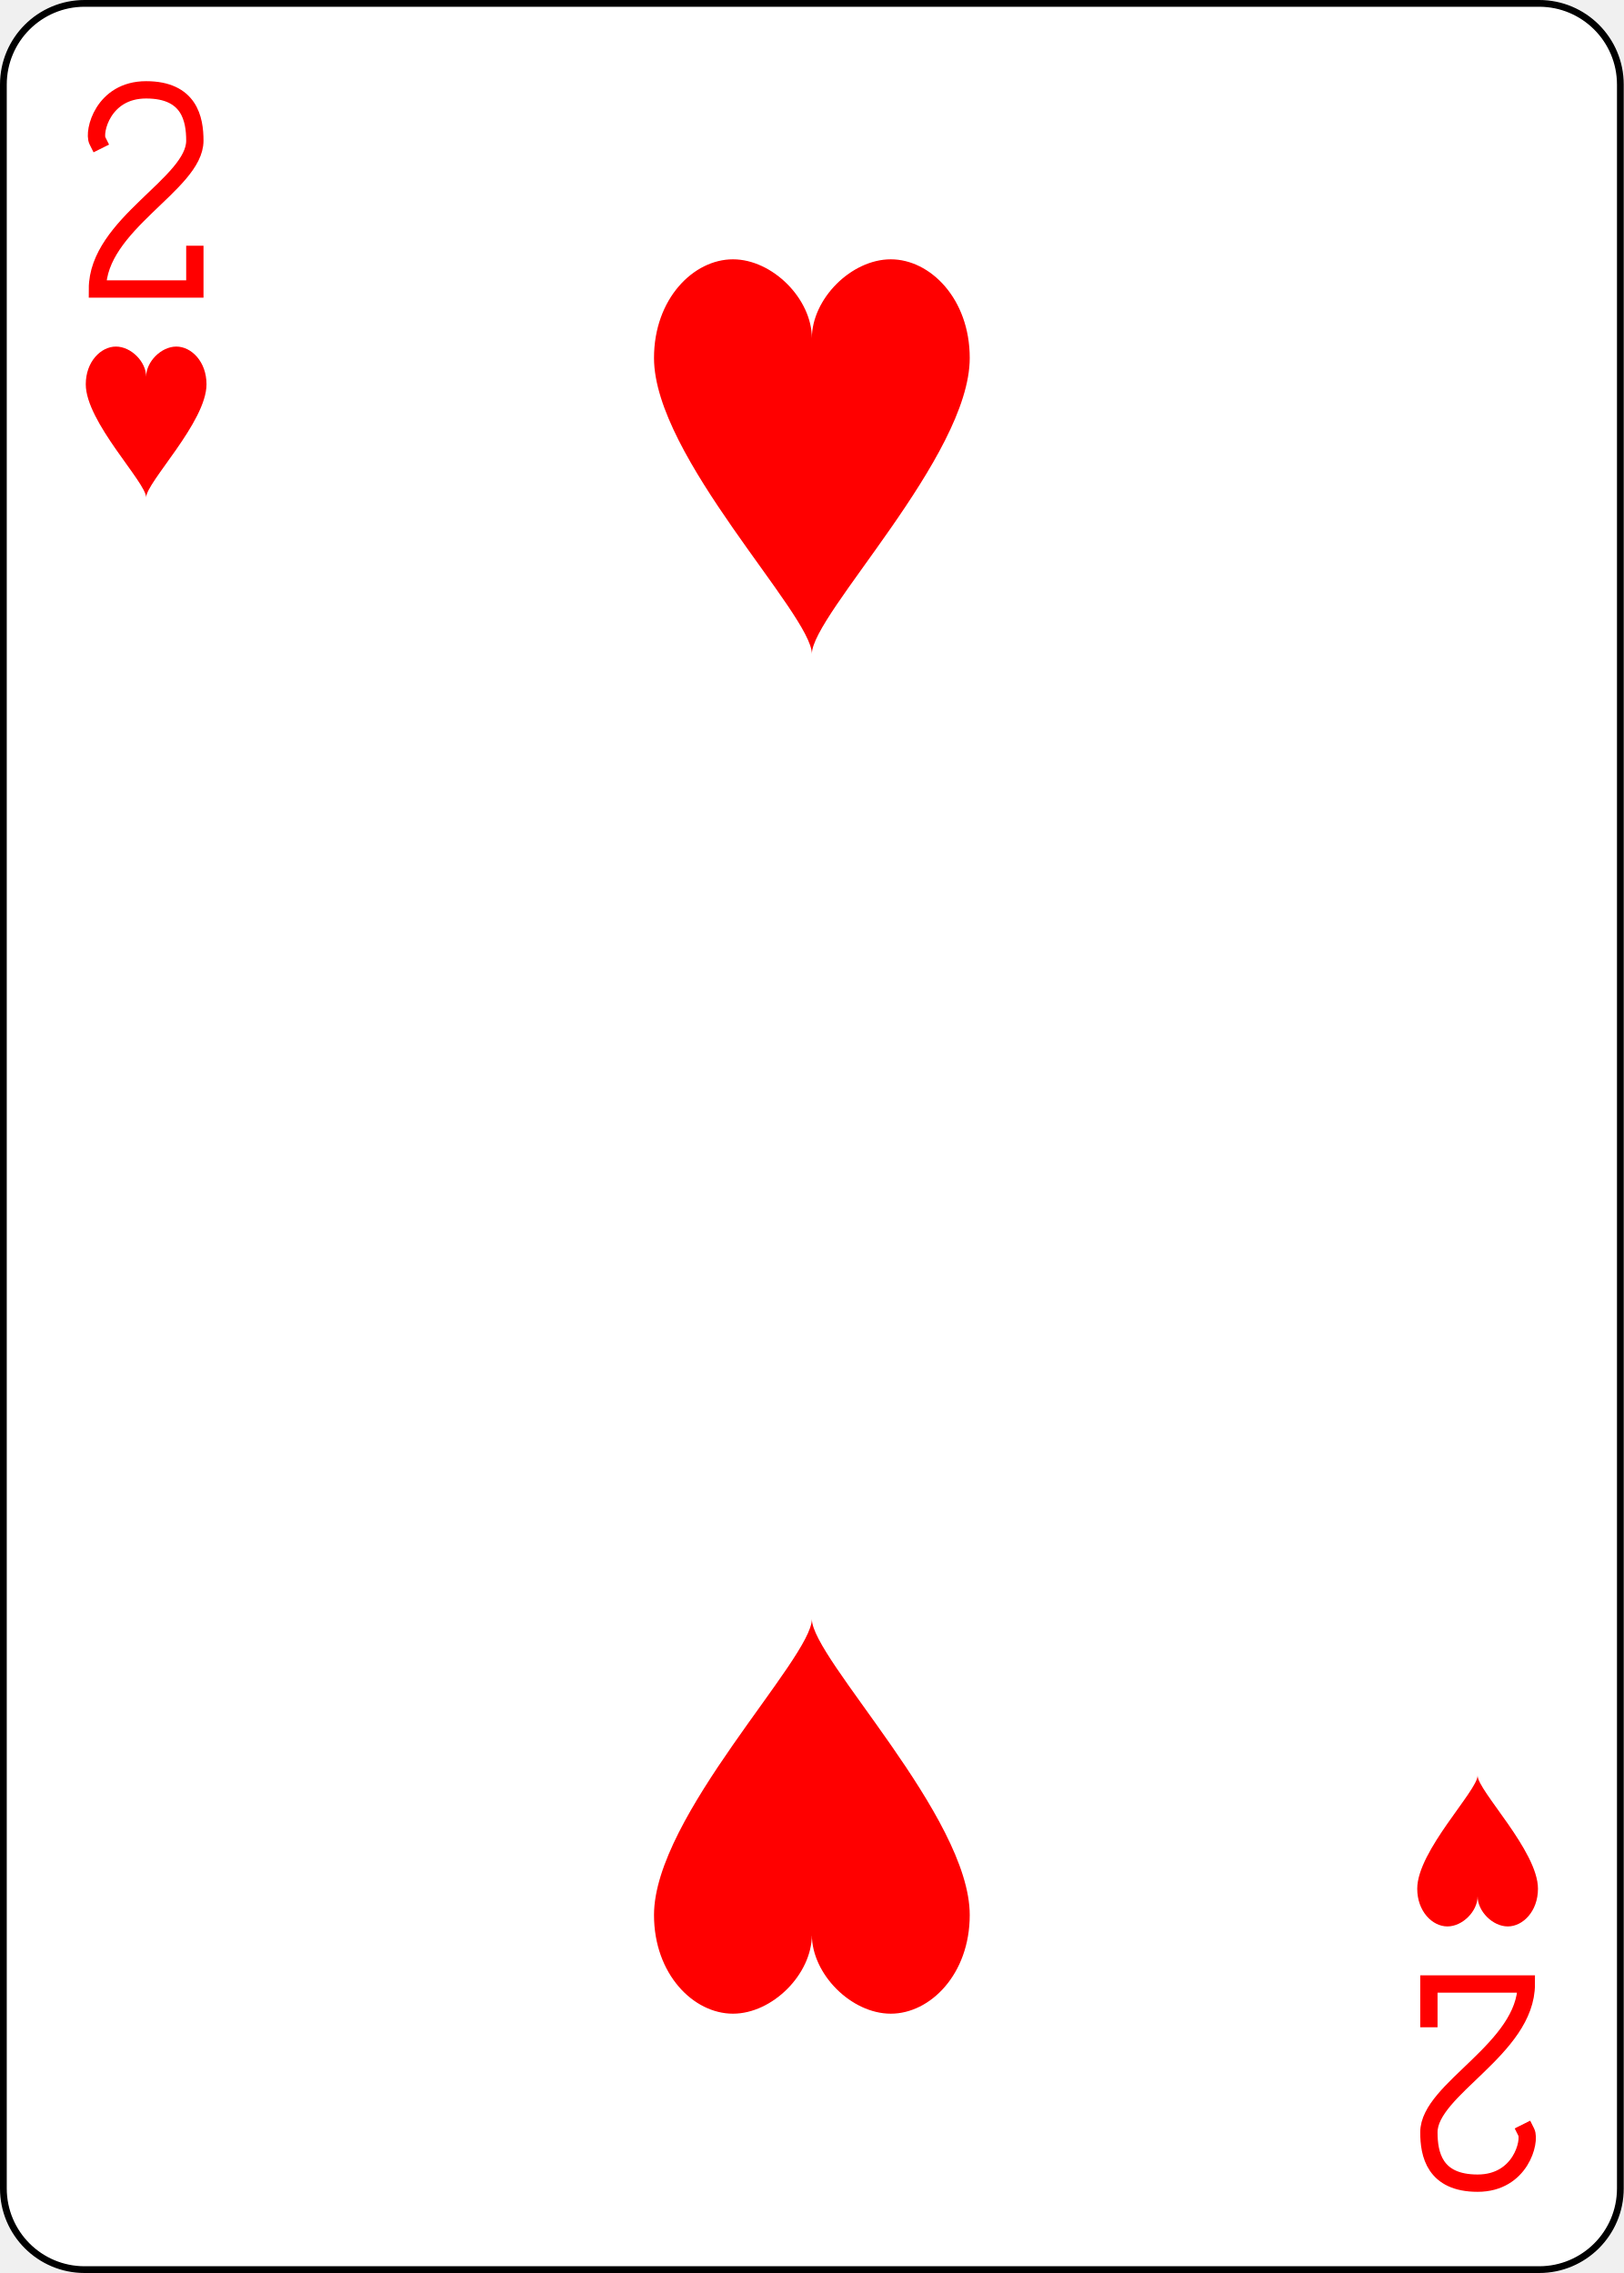
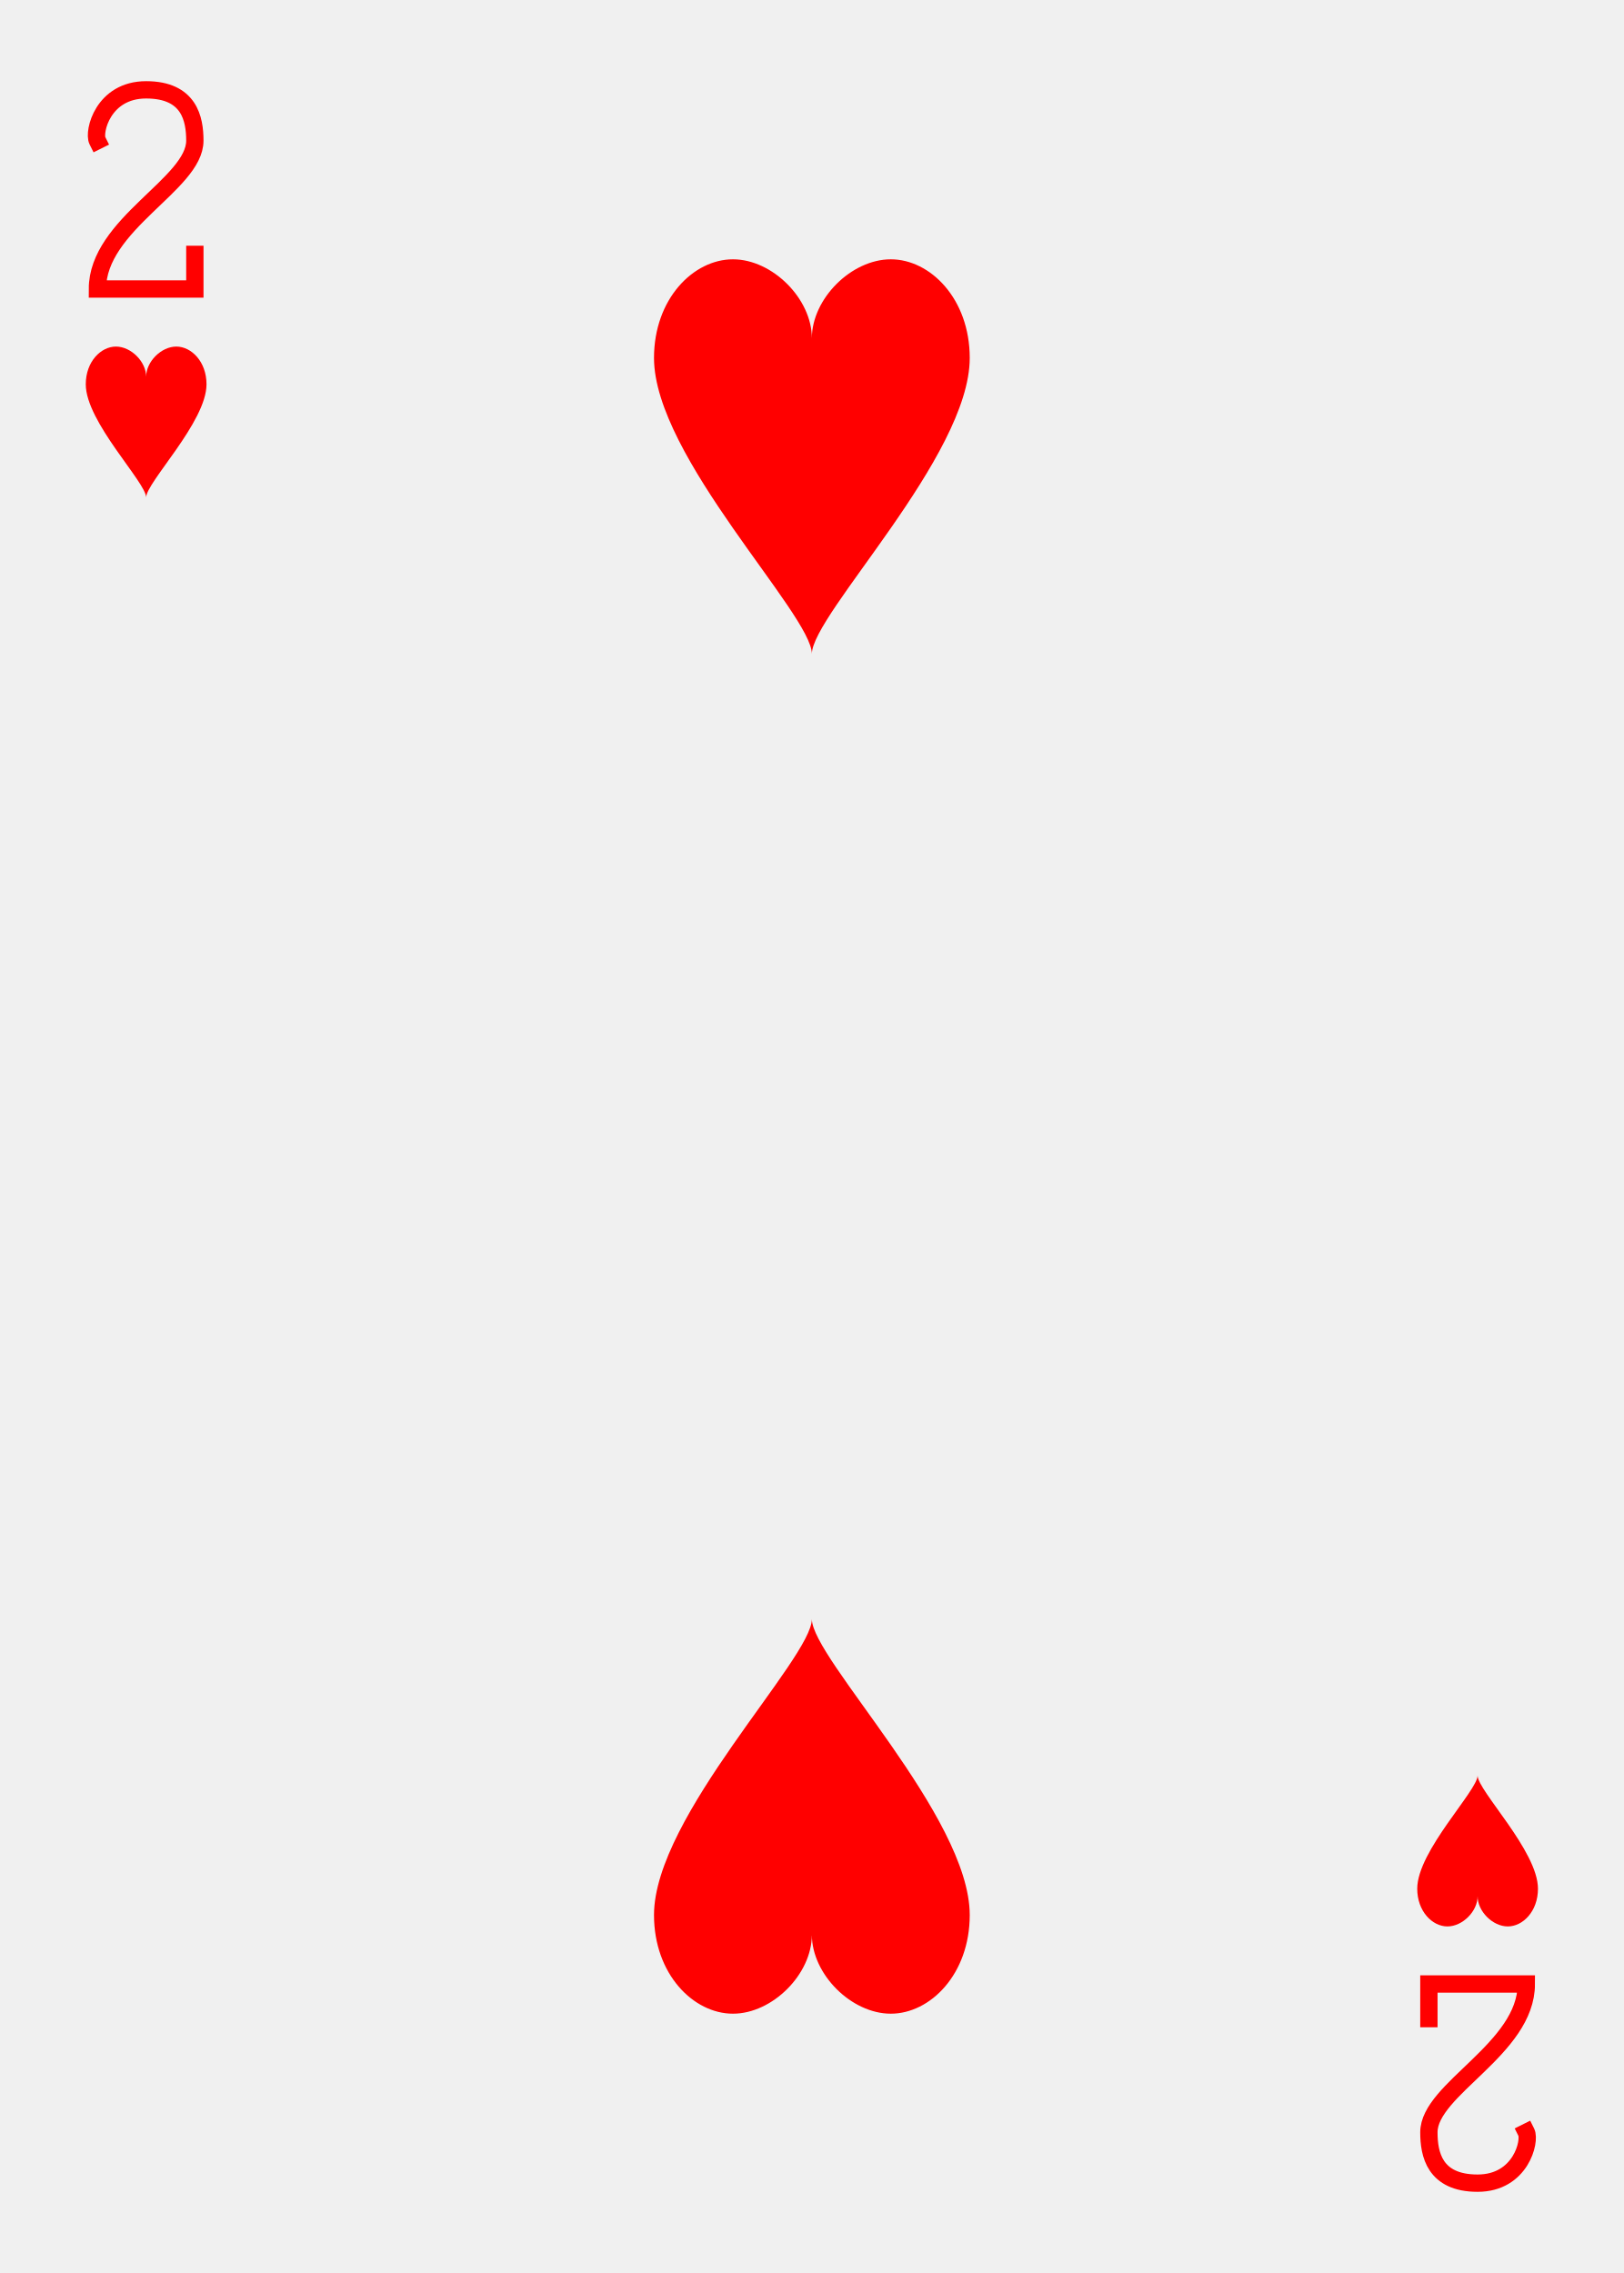
<svg xmlns="http://www.w3.org/2000/svg" xmlns:xlink="http://www.w3.org/1999/xlink" width="2.5in" height="3.5in" viewBox="-120 -168 240 336" preserveAspectRatio="none" class="card" face="2H">
  <symbol id="H" viewBox="-600 -600 1200 1200" preserveAspectRatio="xMinYMid">
    <path d="M0 -300C0 -400 100 -500 200 -500C300 -500 400 -400 400 -250C400 0 0 400 0 500C0 400 -400 0 -400 -250C-400 -400 -300 -500 -200 -500C-100 -500 0 -400 -0 -300Z" fill="red" />
  </symbol>
  <symbol id="H2" viewBox="-500 -500 1000 1000" preserveAspectRatio="xMinYMid">
    <path d="M-225 -225C-245 -265 -200 -460 0 -460C 200 -460 225 -325 225 -225C225 -25 -225 160 -225 460L225 460L225 300" stroke="red" stroke-width="80" stroke-linecap="square" stroke-miterlimit="1.5" fill="none" />
  </symbol>
-   <rect width="239" height="335" x="-119.5" y="-167.5" rx="12" ry="12" fill="white" stroke="black" />
  <use xlink:href="#H2" height="32" width="32" x="-114.4" y="-156" />
  <use xlink:href="#H" height="26.769" width="26.769" x="-111.784" y="-119" />
  <use xlink:href="#H" height="70" width="70" x="-35" y="-135.501" />
  <g transform="rotate(180)">
    <use xlink:href="#H2" height="32" width="32" x="-114.4" y="-156" />
    <use xlink:href="#H" height="26.769" width="26.769" x="-111.784" y="-119" />
    <use xlink:href="#H" height="70" width="70" x="-35" y="-135.501" />
  </g>
</svg>
